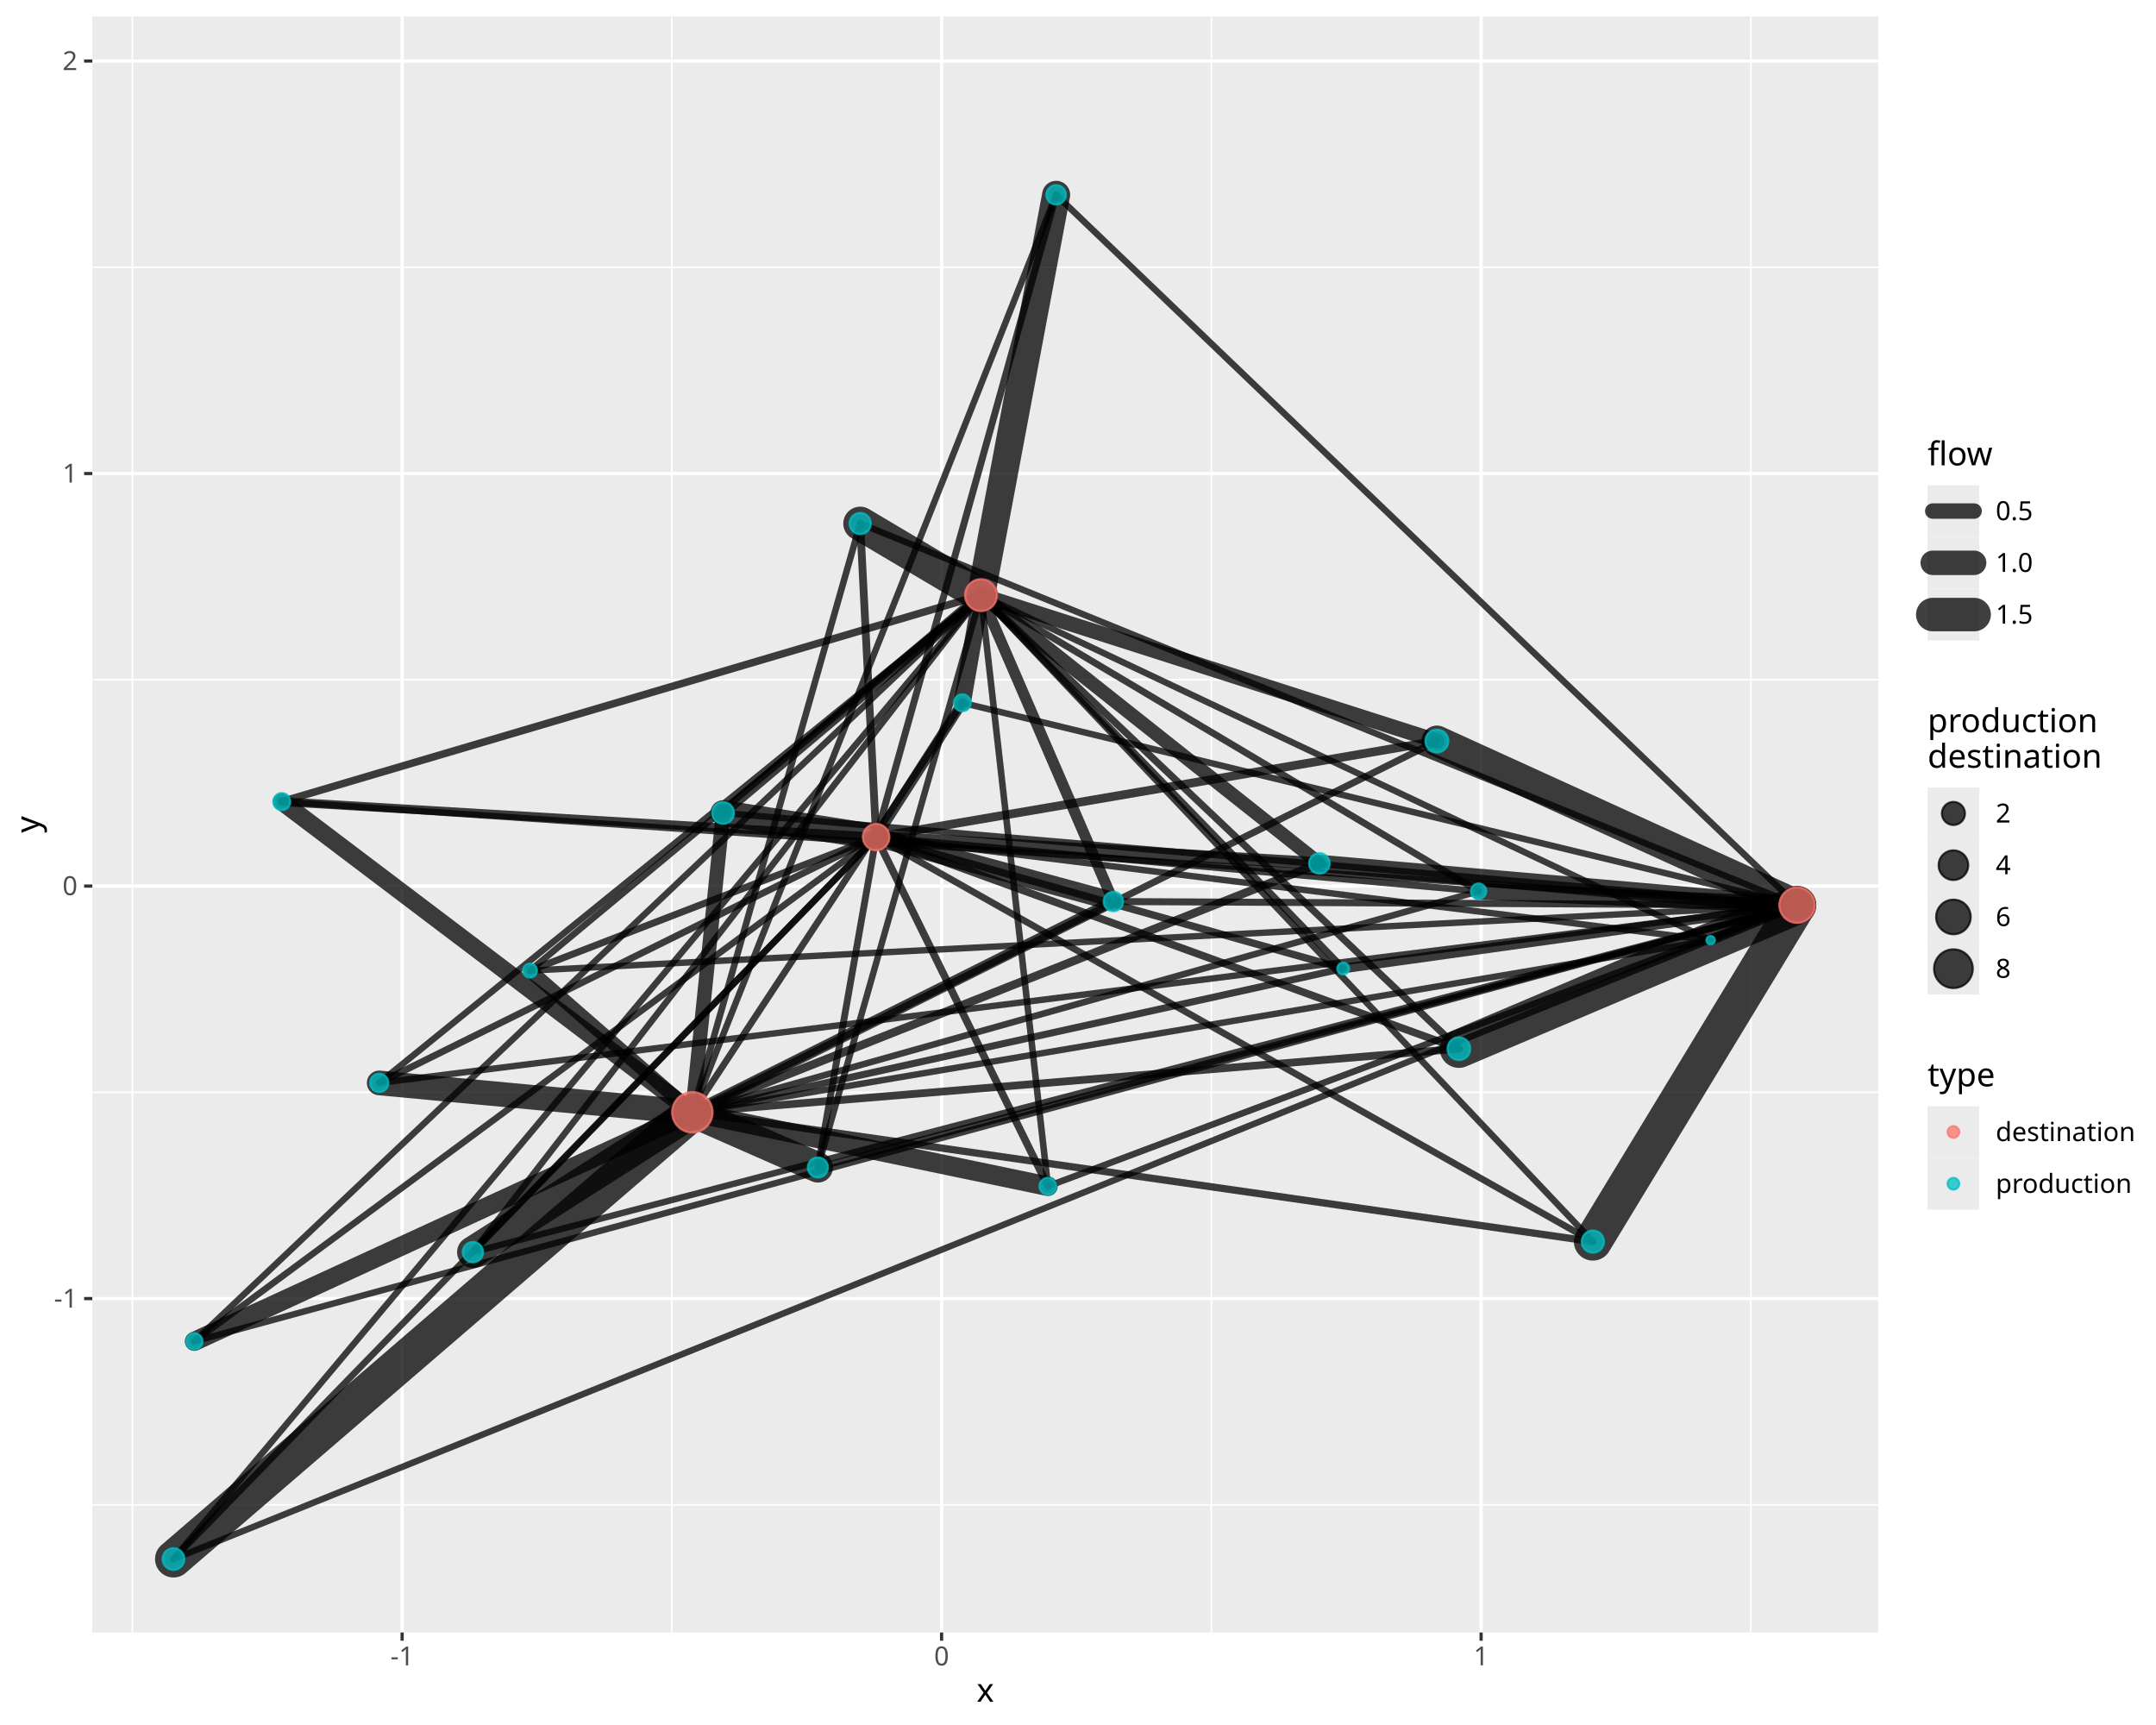
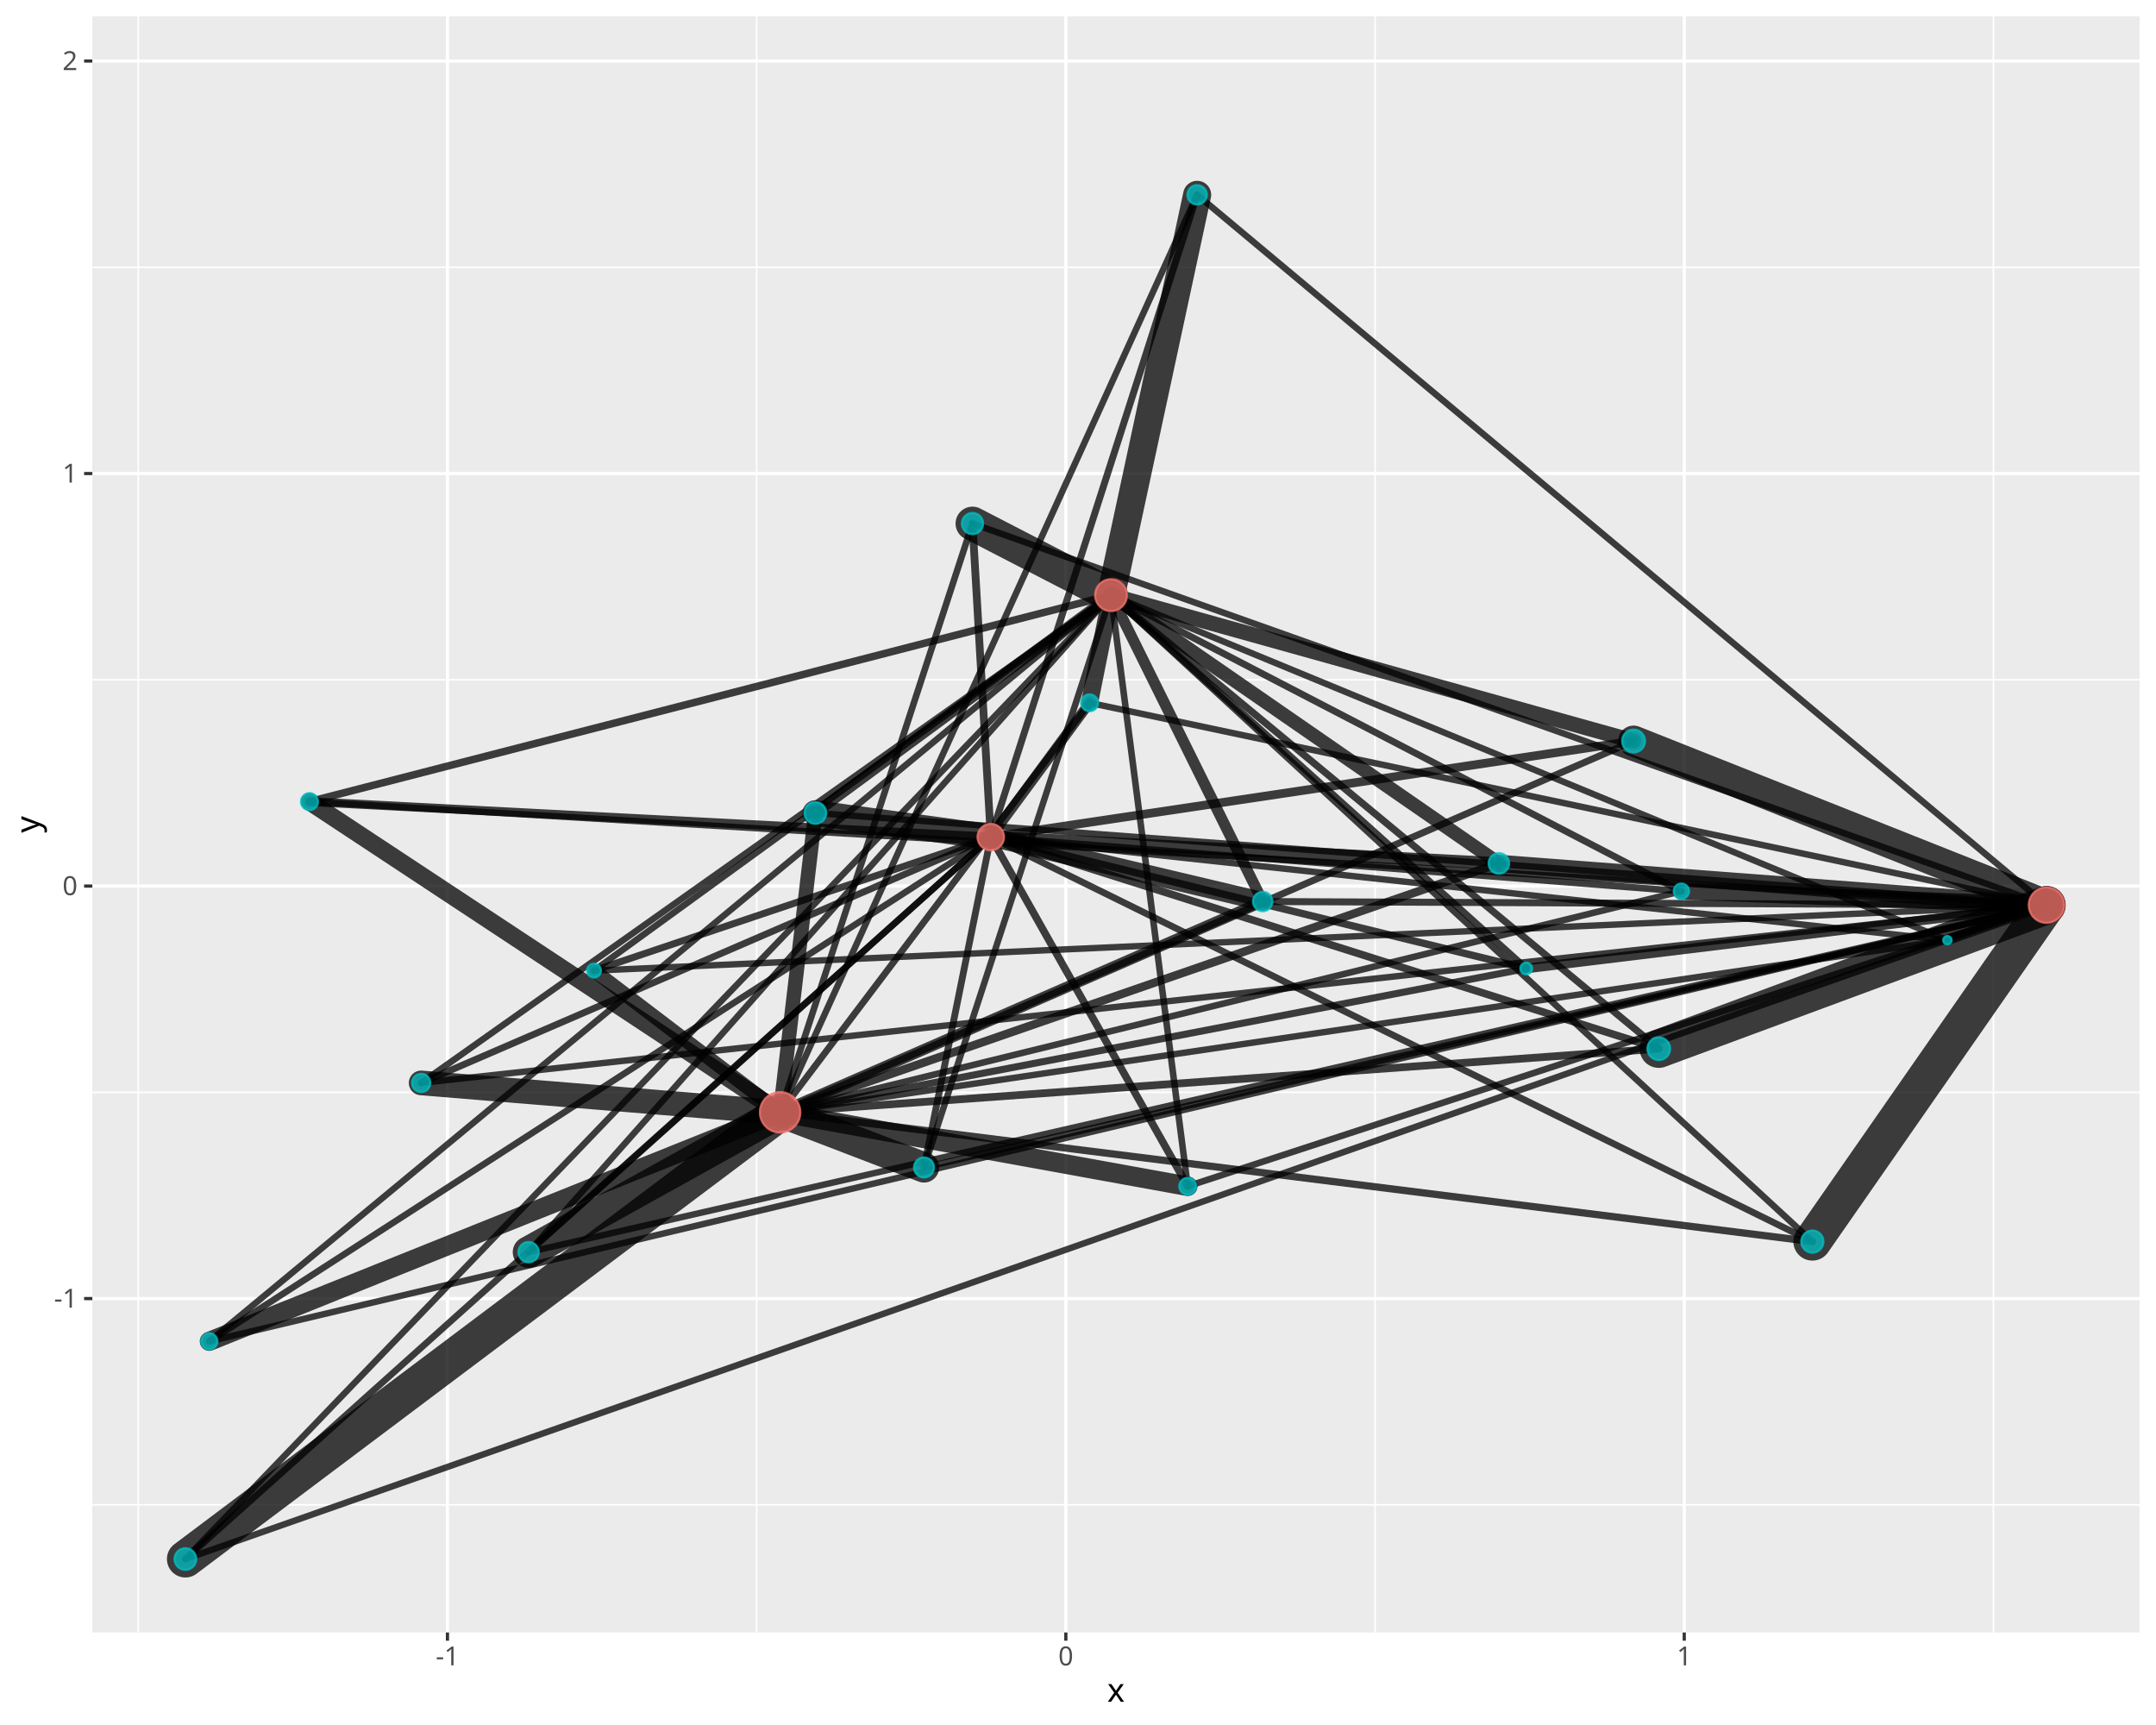
<svg xmlns="http://www.w3.org/2000/svg" class="svglite" data-engine-version="2.0" width="720.00pt" height="576.00pt" viewBox="0 0 720.00 576.00">
  <defs>
    <style type="text/css">
    .svglite line, .svglite polyline, .svglite polygon, .svglite path, .svglite rect, .svglite circle {
      fill: none;
      stroke: #000000;
      stroke-linecap: round;
      stroke-linejoin: round;
      stroke-miterlimit: 10.00;
    }
  </style>
  </defs>
  <rect width="100%" height="100%" style="stroke: none; fill: #FFFFFF;" />
  <defs>
    <clipPath id="cpMC4wMHw3MjAuMDB8MC4wMHw1NzYuMDA=">
      <rect x="0.00" y="0.00" width="720.00" height="576.00" />
    </clipPath>
  </defs>
  <g clip-path="url(#cpMC4wMHw3MjAuMDB8MC4wMHw1NzYuMDA=)">
    <rect x="0.00" y="0.00" width="720.00" height="576.00" style="stroke-width: 1.07; stroke: #FFFFFF; fill: #FFFFFF;" />
  </g>
  <defs>
-     <clipPath id="cpMzAuODN8NjI3LjI4fDUuNDh8NTQ1LjEx">
-       <rect x="30.83" y="5.48" width="596.45" height="539.63" />
+     <clipPath id="cpMzAuODN8NzE0LjUyfDUuNDh8NTQ1LjEx">
+       <rect x="30.83" y="5.48" width="683.69" height="539.63" />
    </clipPath>
  </defs>
-   <g clip-path="url(#cpMzAuODN8NjI3LjI4fDUuNDh8NTQ1LjEx)">
-     <rect x="30.83" y="5.48" width="596.45" height="539.63" style="stroke-width: 1.07; stroke: none; fill: #EBEBEB;" />
-     <polyline points="30.83,502.48 627.28,502.48 " style="stroke-width: 0.53; stroke: #FFFFFF; stroke-linecap: butt;" />
-     <polyline points="30.83,364.74 627.28,364.74 " style="stroke-width: 0.53; stroke: #FFFFFF; stroke-linecap: butt;" />
-     <polyline points="30.83,226.99 627.28,226.99 " style="stroke-width: 0.53; stroke: #FFFFFF; stroke-linecap: butt;" />
-     <polyline points="30.83,89.25 627.28,89.25 " style="stroke-width: 0.53; stroke: #FFFFFF; stroke-linecap: butt;" />
-     <polyline points="44.21,545.11 44.21,5.48 " style="stroke-width: 0.53; stroke: #FFFFFF; stroke-linecap: butt;" />
-     <polyline points="224.37,545.11 224.37,5.48 " style="stroke-width: 0.53; stroke: #FFFFFF; stroke-linecap: butt;" />
-     <polyline points="404.53,545.11 404.53,5.48 " style="stroke-width: 0.53; stroke: #FFFFFF; stroke-linecap: butt;" />
-     <polyline points="584.70,545.11 584.70,5.48 " style="stroke-width: 0.53; stroke: #FFFFFF; stroke-linecap: butt;" />
-     <polyline points="30.83,433.61 627.28,433.61 " style="stroke-width: 1.07; stroke: #FFFFFF; stroke-linecap: butt;" />
-     <polyline points="30.83,295.87 627.28,295.87 " style="stroke-width: 1.07; stroke: #FFFFFF; stroke-linecap: butt;" />
-     <polyline points="30.83,158.12 627.28,158.12 " style="stroke-width: 1.07; stroke: #FFFFFF; stroke-linecap: butt;" />
-     <polyline points="30.83,20.38 627.28,20.38 " style="stroke-width: 1.07; stroke: #FFFFFF; stroke-linecap: butt;" />
-     <polyline points="134.29,545.11 134.29,5.48 " style="stroke-width: 1.07; stroke: #FFFFFF; stroke-linecap: butt;" />
-     <polyline points="314.45,545.11 314.45,5.48 " style="stroke-width: 1.07; stroke: #FFFFFF; stroke-linecap: butt;" />
-     <polyline points="494.62,545.11 494.62,5.48 " style="stroke-width: 1.07; stroke: #FFFFFF; stroke-linecap: butt;" />
-     <line x1="64.92" y1="447.88" x2="600.16" y2="302.23" style="stroke-width: 2.13; stroke: #000000; stroke-opacity: 0.75;" />
-     <line x1="321.36" y1="234.68" x2="600.16" y2="302.23" style="stroke-width: 2.14; stroke: #000000; stroke-opacity: 0.75;" />
-     <line x1="176.99" y1="324.10" x2="600.16" y2="302.23" style="stroke-width: 2.13; stroke: #000000; stroke-opacity: 0.75;" />
-     <line x1="352.70" y1="65.06" x2="600.16" y2="302.23" style="stroke-width: 2.16; stroke: #000000; stroke-opacity: 0.75;" />
-     <line x1="571.28" y1="313.95" x2="600.16" y2="302.23" style="stroke-width: 3.32; stroke: #000000; stroke-opacity: 0.75;" />
-     <line x1="448.58" y1="323.40" x2="600.16" y2="302.23" style="stroke-width: 3.21; stroke: #000000; stroke-opacity: 0.75;" />
-     <line x1="440.61" y1="288.30" x2="600.16" y2="302.23" style="stroke-width: 5.79; stroke: #000000; stroke-opacity: 0.75;" />
-     <line x1="273.13" y1="389.83" x2="600.16" y2="302.23" style="stroke-width: 2.14; stroke: #000000; stroke-opacity: 0.75;" />
-     <line x1="349.96" y1="396.10" x2="600.16" y2="302.23" style="stroke-width: 2.17; stroke: #000000; stroke-opacity: 0.75;" />
-     <line x1="531.94" y1="414.59" x2="600.16" y2="302.23" style="stroke-width: 12.68; stroke: #000000; stroke-opacity: 0.75;" />
-     <line x1="371.81" y1="301.03" x2="600.16" y2="302.23" style="stroke-width: 2.33; stroke: #000000; stroke-opacity: 0.75;" />
-     <line x1="57.94" y1="520.58" x2="600.16" y2="302.23" style="stroke-width: 2.13; stroke: #000000; stroke-opacity: 0.75;" />
-     <line x1="241.47" y1="271.46" x2="600.16" y2="302.23" style="stroke-width: 2.14; stroke: #000000; stroke-opacity: 0.75;" />
-     <line x1="493.78" y1="297.59" x2="600.16" y2="302.23" style="stroke-width: 5.55; stroke: #000000; stroke-opacity: 0.75;" />
-     <line x1="487.20" y1="350.18" x2="600.16" y2="302.23" style="stroke-width: 12.80; stroke: #000000; stroke-opacity: 0.75;" />
-     <line x1="479.86" y1="247.44" x2="600.16" y2="302.23" style="stroke-width: 10.31; stroke: #000000; stroke-opacity: 0.75;" />
-     <line x1="287.26" y1="174.82" x2="600.16" y2="302.23" style="stroke-width: 2.14; stroke: #000000; stroke-opacity: 0.75;" />
-     <line x1="94.10" y1="267.68" x2="600.16" y2="302.23" style="stroke-width: 2.13; stroke: #000000; stroke-opacity: 0.75;" />
-     <line x1="157.93" y1="418.10" x2="600.16" y2="302.23" style="stroke-width: 2.13; stroke: #000000; stroke-opacity: 0.75;" />
-     <line x1="126.64" y1="361.60" x2="600.16" y2="302.23" style="stroke-width: 2.13; stroke: #000000; stroke-opacity: 0.75;" />
-     <line x1="64.92" y1="447.88" x2="292.59" y2="279.51" style="stroke-width: 2.17; stroke: #000000; stroke-opacity: 0.75;" />
-     <line x1="321.36" y1="234.68" x2="292.59" y2="279.51" style="stroke-width: 3.34; stroke: #000000; stroke-opacity: 0.75;" />
-     <line x1="176.99" y1="324.10" x2="292.59" y2="279.51" style="stroke-width: 2.32; stroke: #000000; stroke-opacity: 0.75;" />
-     <line x1="352.70" y1="65.06" x2="292.59" y2="279.51" style="stroke-width: 2.32; stroke: #000000; stroke-opacity: 0.75;" />
-     <line x1="571.28" y1="313.95" x2="292.59" y2="279.51" style="stroke-width: 2.13; stroke: #000000; stroke-opacity: 0.75;" />
-     <line x1="448.58" y1="323.40" x2="292.59" y2="279.51" style="stroke-width: 2.44; stroke: #000000; stroke-opacity: 0.75;" />
-     <line x1="440.61" y1="288.30" x2="292.59" y2="279.51" style="stroke-width: 4.14; stroke: #000000; stroke-opacity: 0.75;" />
-     <line x1="273.13" y1="389.83" x2="292.59" y2="279.51" style="stroke-width: 2.28; stroke: #000000; stroke-opacity: 0.75;" />
-     <line x1="349.96" y1="396.10" x2="292.59" y2="279.51" style="stroke-width: 2.52; stroke: #000000; stroke-opacity: 0.75;" />
-     <line x1="531.94" y1="414.59" x2="292.59" y2="279.51" style="stroke-width: 2.23; stroke: #000000; stroke-opacity: 0.75;" />
-     <line x1="371.81" y1="301.03" x2="292.59" y2="279.51" style="stroke-width: 6.29; stroke: #000000; stroke-opacity: 0.75;" />
-     <line x1="57.94" y1="520.58" x2="292.59" y2="279.51" style="stroke-width: 2.20; stroke: #000000; stroke-opacity: 0.75;" />
-     <line x1="241.47" y1="271.46" x2="292.59" y2="279.51" style="stroke-width: 8.52; stroke: #000000; stroke-opacity: 0.75;" />
-     <line x1="493.78" y1="297.59" x2="292.59" y2="279.51" style="stroke-width: 2.23; stroke: #000000; stroke-opacity: 0.75;" />
-     <line x1="487.20" y1="350.18" x2="292.59" y2="279.51" style="stroke-width: 2.52; stroke: #000000; stroke-opacity: 0.75;" />
-     <line x1="479.86" y1="247.44" x2="292.59" y2="279.51" style="stroke-width: 2.90; stroke: #000000; stroke-opacity: 0.75;" />
-     <line x1="287.26" y1="174.82" x2="292.59" y2="279.51" style="stroke-width: 2.60; stroke: #000000; stroke-opacity: 0.75;" />
-     <line x1="94.10" y1="267.68" x2="292.59" y2="279.51" style="stroke-width: 2.98; stroke: #000000; stroke-opacity: 0.75;" />
-     <line x1="157.93" y1="418.10" x2="292.59" y2="279.51" style="stroke-width: 2.19; stroke: #000000; stroke-opacity: 0.75;" />
-     <line x1="126.64" y1="361.60" x2="292.59" y2="279.51" style="stroke-width: 2.26; stroke: #000000; stroke-opacity: 0.75;" />
-     <line x1="64.92" y1="447.88" x2="231.21" y2="371.41" style="stroke-width: 6.38; stroke: #000000; stroke-opacity: 0.75;" />
-     <line x1="321.36" y1="234.68" x2="231.21" y2="371.41" style="stroke-width: 2.24; stroke: #000000; stroke-opacity: 0.75;" />
-     <line x1="176.99" y1="324.10" x2="231.21" y2="371.41" style="stroke-width: 4.68; stroke: #000000; stroke-opacity: 0.75;" />
-     <line x1="352.70" y1="65.06" x2="231.21" y2="371.41" style="stroke-width: 2.15; stroke: #000000; stroke-opacity: 0.75;" />
-     <line x1="571.28" y1="313.95" x2="231.21" y2="371.41" style="stroke-width: 2.13; stroke: #000000; stroke-opacity: 0.75;" />
-     <line x1="448.58" y1="323.40" x2="231.21" y2="371.41" style="stroke-width: 2.35; stroke: #000000; stroke-opacity: 0.75;" />
-     <line x1="440.61" y1="288.30" x2="231.21" y2="371.41" style="stroke-width: 2.80; stroke: #000000; stroke-opacity: 0.75;" />
-     <line x1="273.13" y1="389.83" x2="231.21" y2="371.41" style="stroke-width: 10.09; stroke: #000000; stroke-opacity: 0.75;" />
-     <line x1="349.96" y1="396.10" x2="231.21" y2="371.41" style="stroke-width: 6.53; stroke: #000000; stroke-opacity: 0.75;" />
-     <line x1="531.94" y1="414.59" x2="231.21" y2="371.41" style="stroke-width: 2.42; stroke: #000000; stroke-opacity: 0.75;" />
-     <line x1="371.81" y1="301.03" x2="231.21" y2="371.41" style="stroke-width: 3.65; stroke: #000000; stroke-opacity: 0.75;" />
-     <line x1="57.94" y1="520.58" x2="231.21" y2="371.41" style="stroke-width: 12.33; stroke: #000000; stroke-opacity: 0.75;" />
-     <line x1="241.47" y1="271.46" x2="231.21" y2="371.41" style="stroke-width: 4.81; stroke: #000000; stroke-opacity: 0.75;" />
-     <line x1="493.78" y1="297.59" x2="231.21" y2="371.41" style="stroke-width: 2.17; stroke: #000000; stroke-opacity: 0.75;" />
-     <line x1="487.20" y1="350.18" x2="231.21" y2="371.41" style="stroke-width: 2.58; stroke: #000000; stroke-opacity: 0.75;" />
-     <line x1="479.86" y1="247.44" x2="231.21" y2="371.41" style="stroke-width: 2.29; stroke: #000000; stroke-opacity: 0.75;" />
-     <line x1="287.26" y1="174.82" x2="231.21" y2="371.41" style="stroke-width: 2.19; stroke: #000000; stroke-opacity: 0.75;" />
-     <line x1="94.10" y1="267.68" x2="231.21" y2="371.41" style="stroke-width: 5.89; stroke: #000000; stroke-opacity: 0.75;" />
-     <line x1="157.93" y1="418.10" x2="231.21" y2="371.41" style="stroke-width: 10.57; stroke: #000000; stroke-opacity: 0.75;" />
-     <line x1="126.64" y1="361.60" x2="231.21" y2="371.41" style="stroke-width: 8.24; stroke: #000000; stroke-opacity: 0.75;" />
-     <line x1="64.92" y1="447.88" x2="327.61" y2="198.73" style="stroke-width: 2.14; stroke: #000000; stroke-opacity: 0.75;" />
-     <line x1="321.36" y1="234.68" x2="327.61" y2="198.73" style="stroke-width: 5.72; stroke: #000000; stroke-opacity: 0.75;" />
-     <line x1="176.99" y1="324.10" x2="327.61" y2="198.73" style="stroke-width: 2.16; stroke: #000000; stroke-opacity: 0.75;" />
-     <line x1="352.70" y1="65.06" x2="327.61" y2="198.73" style="stroke-width: 9.37; stroke: #000000; stroke-opacity: 0.75;" />
-     <line x1="571.28" y1="313.95" x2="327.61" y2="198.73" style="stroke-width: 2.13; stroke: #000000; stroke-opacity: 0.75;" />
-     <line x1="448.58" y1="323.40" x2="327.61" y2="198.73" style="stroke-width: 2.33; stroke: #000000; stroke-opacity: 0.75;" />
-     <line x1="440.61" y1="288.30" x2="327.61" y2="198.73" style="stroke-width: 4.58; stroke: #000000; stroke-opacity: 0.75;" />
-     <line x1="273.13" y1="389.83" x2="327.61" y2="198.73" style="stroke-width: 2.15; stroke: #000000; stroke-opacity: 0.75;" />
-     <line x1="349.96" y1="396.10" x2="327.61" y2="198.73" style="stroke-width: 2.18; stroke: #000000; stroke-opacity: 0.75;" />
-     <line x1="531.94" y1="414.59" x2="327.61" y2="198.73" style="stroke-width: 2.18; stroke: #000000; stroke-opacity: 0.75;" />
-     <line x1="371.81" y1="301.03" x2="327.61" y2="198.73" style="stroke-width: 3.69; stroke: #000000; stroke-opacity: 0.75;" />
-     <line x1="57.94" y1="520.58" x2="327.61" y2="198.73" style="stroke-width: 2.14; stroke: #000000; stroke-opacity: 0.75;" />
-     <line x1="241.47" y1="271.46" x2="327.61" y2="198.73" style="stroke-width: 3.53; stroke: #000000; stroke-opacity: 0.75;" />
-     <line x1="493.78" y1="297.59" x2="327.61" y2="198.73" style="stroke-width: 2.27; stroke: #000000; stroke-opacity: 0.75;" />
-     <line x1="487.20" y1="350.18" x2="327.61" y2="198.73" style="stroke-width: 2.37; stroke: #000000; stroke-opacity: 0.75;" />
-     <line x1="479.86" y1="247.44" x2="327.61" y2="198.73" style="stroke-width: 5.04; stroke: #000000; stroke-opacity: 0.75;" />
-     <line x1="287.26" y1="174.82" x2="327.61" y2="198.73" style="stroke-width: 11.29; stroke: #000000; stroke-opacity: 0.75;" />
-     <line x1="94.10" y1="267.68" x2="327.61" y2="198.73" style="stroke-width: 2.50; stroke: #000000; stroke-opacity: 0.75;" />
-     <line x1="157.93" y1="418.10" x2="327.61" y2="198.73" style="stroke-width: 2.14; stroke: #000000; stroke-opacity: 0.75;" />
-     <line x1="126.64" y1="361.60" x2="327.61" y2="198.73" style="stroke-width: 2.15; stroke: #000000; stroke-opacity: 0.75;" />
-     <circle cx="600.16" cy="302.23" r="5.94" style="stroke-width: 0.71; stroke: #F8766D; stroke-opacity: 0.75; fill: #F8766D; fill-opacity: 0.75;" />
-     <circle cx="292.59" cy="279.51" r="4.43" style="stroke-width: 0.71; stroke: #F8766D; stroke-opacity: 0.75; fill: #F8766D; fill-opacity: 0.75;" />
-     <circle cx="231.21" cy="371.41" r="6.76" style="stroke-width: 0.71; stroke: #F8766D; stroke-opacity: 0.75; fill: #F8766D; fill-opacity: 0.75;" />
-     <circle cx="327.61" cy="198.73" r="5.33" style="stroke-width: 0.71; stroke: #F8766D; stroke-opacity: 0.75; fill: #F8766D; fill-opacity: 0.75;" />
-     <circle cx="64.92" cy="447.88" r="2.72" style="stroke-width: 0.71; stroke: #00BFC4; stroke-opacity: 0.75; fill: #00BFC4; fill-opacity: 0.75;" />
-     <circle cx="321.36" cy="234.68" r="2.84" style="stroke-width: 0.71; stroke: #00BFC4; stroke-opacity: 0.75; fill: #00BFC4; fill-opacity: 0.75;" />
-     <circle cx="176.99" cy="324.10" r="2.34" style="stroke-width: 0.71; stroke: #00BFC4; stroke-opacity: 0.75; fill: #00BFC4; fill-opacity: 0.75;" />
-     <circle cx="352.70" cy="65.06" r="3.26" style="stroke-width: 0.71; stroke: #00BFC4; stroke-opacity: 0.75; fill: #00BFC4; fill-opacity: 0.75;" />
-     <circle cx="571.28" cy="313.95" r="1.42" style="stroke-width: 0.71; stroke: #00BFC4; stroke-opacity: 0.75; fill: #00BFC4; fill-opacity: 0.75;" />
-     <circle cx="448.58" cy="323.40" r="1.99" style="stroke-width: 0.71; stroke: #00BFC4; stroke-opacity: 0.75; fill: #00BFC4; fill-opacity: 0.75;" />
-     <circle cx="440.61" cy="288.30" r="3.45" style="stroke-width: 0.71; stroke: #00BFC4; stroke-opacity: 0.75; fill: #00BFC4; fill-opacity: 0.75;" />
-     <circle cx="273.13" cy="389.83" r="3.36" style="stroke-width: 0.71; stroke: #00BFC4; stroke-opacity: 0.75; fill: #00BFC4; fill-opacity: 0.75;" />
-     <circle cx="349.96" cy="396.10" r="2.83" style="stroke-width: 0.71; stroke: #00BFC4; stroke-opacity: 0.75; fill: #00BFC4; fill-opacity: 0.75;" />
-     <circle cx="531.94" cy="414.59" r="3.72" style="stroke-width: 0.71; stroke: #00BFC4; stroke-opacity: 0.75; fill: #00BFC4; fill-opacity: 0.75;" />
-     <circle cx="371.81" cy="301.03" r="3.26" style="stroke-width: 0.71; stroke: #00BFC4; stroke-opacity: 0.75; fill: #00BFC4; fill-opacity: 0.75;" />
-     <circle cx="57.94" cy="520.58" r="3.64" style="stroke-width: 0.71; stroke: #00BFC4; stroke-opacity: 0.75; fill: #00BFC4; fill-opacity: 0.75;" />
-     <circle cx="241.47" cy="271.46" r="3.66" style="stroke-width: 0.71; stroke: #00BFC4; stroke-opacity: 0.75; fill: #00BFC4; fill-opacity: 0.75;" />
-     <circle cx="493.78" cy="297.59" r="2.58" style="stroke-width: 0.71; stroke: #00BFC4; stroke-opacity: 0.75; fill: #00BFC4; fill-opacity: 0.75;" />
-     <circle cx="487.20" cy="350.18" r="3.81" style="stroke-width: 0.71; stroke: #00BFC4; stroke-opacity: 0.75; fill: #00BFC4; fill-opacity: 0.75;" />
-     <circle cx="479.86" cy="247.44" r="3.84" style="stroke-width: 0.71; stroke: #00BFC4; stroke-opacity: 0.75; fill: #00BFC4; fill-opacity: 0.75;" />
-     <circle cx="287.26" cy="174.82" r="3.56" style="stroke-width: 0.71; stroke: #00BFC4; stroke-opacity: 0.75; fill: #00BFC4; fill-opacity: 0.75;" />
-     <circle cx="94.10" cy="267.68" r="2.85" style="stroke-width: 0.71; stroke: #00BFC4; stroke-opacity: 0.75; fill: #00BFC4; fill-opacity: 0.75;" />
-     <circle cx="157.93" cy="418.10" r="3.41" style="stroke-width: 0.71; stroke: #00BFC4; stroke-opacity: 0.75; fill: #00BFC4; fill-opacity: 0.75;" />
-     <circle cx="126.64" cy="361.60" r="3.07" style="stroke-width: 0.71; stroke: #00BFC4; stroke-opacity: 0.75; fill: #00BFC4; fill-opacity: 0.75;" />
+   <g clip-path="url(#cpMzAuODN8NzE0LjUyfDUuNDh8NTQ1LjEx)">
+     <rect x="30.83" y="5.48" width="683.69" height="539.63" style="stroke-width: 1.07; stroke: none; fill: #EBEBEB;" />
+     <polyline points="30.83,502.48 714.52,502.48 " style="stroke-width: 0.53; stroke: #FFFFFF; stroke-linecap: butt;" />
+     <polyline points="30.83,364.74 714.52,364.74 " style="stroke-width: 0.53; stroke: #FFFFFF; stroke-linecap: butt;" />
+     <polyline points="30.83,226.99 714.52,226.99 " style="stroke-width: 0.53; stroke: #FFFFFF; stroke-linecap: butt;" />
+     <polyline points="30.83,89.25 714.52,89.25 " style="stroke-width: 0.53; stroke: #FFFFFF; stroke-linecap: butt;" />
+     <polyline points="46.17,545.11 46.17,5.48 " style="stroke-width: 0.53; stroke: #FFFFFF; stroke-linecap: butt;" />
+     <polyline points="252.68,545.11 252.68,5.48 " style="stroke-width: 0.53; stroke: #FFFFFF; stroke-linecap: butt;" />
+     <polyline points="459.20,545.11 459.20,5.48 " style="stroke-width: 0.53; stroke: #FFFFFF; stroke-linecap: butt;" />
+     <polyline points="665.71,545.11 665.71,5.48 " style="stroke-width: 0.53; stroke: #FFFFFF; stroke-linecap: butt;" />
+     <polyline points="30.83,433.61 714.52,433.61 " style="stroke-width: 1.07; stroke: #FFFFFF; stroke-linecap: butt;" />
+     <polyline points="30.83,295.87 714.52,295.87 " style="stroke-width: 1.07; stroke: #FFFFFF; stroke-linecap: butt;" />
+     <polyline points="30.83,158.12 714.52,158.12 " style="stroke-width: 1.07; stroke: #FFFFFF; stroke-linecap: butt;" />
+     <polyline points="30.83,20.38 714.52,20.38 " style="stroke-width: 1.07; stroke: #FFFFFF; stroke-linecap: butt;" />
+     <polyline points="149.43,545.11 149.43,5.48 " style="stroke-width: 1.07; stroke: #FFFFFF; stroke-linecap: butt;" />
+     <polyline points="355.94,545.11 355.94,5.48 " style="stroke-width: 1.07; stroke: #FFFFFF; stroke-linecap: butt;" />
+     <polyline points="562.46,545.11 562.46,5.48 " style="stroke-width: 1.07; stroke: #FFFFFF; stroke-linecap: butt;" />
+     <line x1="69.90" y1="447.88" x2="683.44" y2="302.23" style="stroke-width: 2.13; stroke: #000000; stroke-opacity: 0.75;" />
+     <line x1="363.86" y1="234.68" x2="683.44" y2="302.23" style="stroke-width: 2.14; stroke: #000000; stroke-opacity: 0.75;" />
+     <line x1="198.36" y1="324.10" x2="683.44" y2="302.23" style="stroke-width: 2.13; stroke: #000000; stroke-opacity: 0.75;" />
+     <line x1="399.79" y1="65.06" x2="683.44" y2="302.23" style="stroke-width: 2.16; stroke: #000000; stroke-opacity: 0.75;" />
+     <line x1="650.34" y1="313.95" x2="683.44" y2="302.23" style="stroke-width: 3.32; stroke: #000000; stroke-opacity: 0.75;" />
+     <line x1="509.69" y1="323.40" x2="683.44" y2="302.23" style="stroke-width: 3.21; stroke: #000000; stroke-opacity: 0.75;" />
+     <line x1="500.55" y1="288.30" x2="683.44" y2="302.23" style="stroke-width: 5.79; stroke: #000000; stroke-opacity: 0.75;" />
+     <line x1="308.58" y1="389.83" x2="683.44" y2="302.23" style="stroke-width: 2.14; stroke: #000000; stroke-opacity: 0.75;" />
+     <line x1="396.64" y1="396.10" x2="683.44" y2="302.23" style="stroke-width: 2.17; stroke: #000000; stroke-opacity: 0.75;" />
+     <line x1="605.24" y1="414.59" x2="683.44" y2="302.23" style="stroke-width: 12.68; stroke: #000000; stroke-opacity: 0.75;" />
+     <line x1="421.68" y1="301.03" x2="683.44" y2="302.23" style="stroke-width: 2.33; stroke: #000000; stroke-opacity: 0.75;" />
+     <line x1="61.91" y1="520.58" x2="683.44" y2="302.23" style="stroke-width: 2.13; stroke: #000000; stroke-opacity: 0.75;" />
+     <line x1="272.28" y1="271.46" x2="683.44" y2="302.23" style="stroke-width: 2.14; stroke: #000000; stroke-opacity: 0.75;" />
+     <line x1="561.50" y1="297.59" x2="683.44" y2="302.23" style="stroke-width: 5.55; stroke: #000000; stroke-opacity: 0.75;" />
+     <line x1="553.95" y1="350.18" x2="683.44" y2="302.23" style="stroke-width: 12.80; stroke: #000000; stroke-opacity: 0.75;" />
+     <line x1="545.54" y1="247.44" x2="683.44" y2="302.23" style="stroke-width: 10.31; stroke: #000000; stroke-opacity: 0.75;" />
+     <line x1="324.76" y1="174.82" x2="683.44" y2="302.23" style="stroke-width: 2.14; stroke: #000000; stroke-opacity: 0.75;" />
+     <line x1="103.36" y1="267.68" x2="683.44" y2="302.23" style="stroke-width: 2.13; stroke: #000000; stroke-opacity: 0.75;" />
+     <line x1="176.52" y1="418.10" x2="683.44" y2="302.23" style="stroke-width: 2.13; stroke: #000000; stroke-opacity: 0.75;" />
+     <line x1="140.65" y1="361.60" x2="683.44" y2="302.23" style="stroke-width: 2.13; stroke: #000000; stroke-opacity: 0.75;" />
+     <line x1="69.90" y1="447.88" x2="330.87" y2="279.51" style="stroke-width: 2.17; stroke: #000000; stroke-opacity: 0.75;" />
+     <line x1="363.86" y1="234.68" x2="330.87" y2="279.51" style="stroke-width: 3.34; stroke: #000000; stroke-opacity: 0.75;" />
+     <line x1="198.36" y1="324.10" x2="330.87" y2="279.51" style="stroke-width: 2.32; stroke: #000000; stroke-opacity: 0.75;" />
+     <line x1="399.79" y1="65.06" x2="330.87" y2="279.51" style="stroke-width: 2.32; stroke: #000000; stroke-opacity: 0.75;" />
+     <line x1="650.34" y1="313.95" x2="330.87" y2="279.51" style="stroke-width: 2.13; stroke: #000000; stroke-opacity: 0.75;" />
+     <line x1="509.69" y1="323.40" x2="330.87" y2="279.51" style="stroke-width: 2.44; stroke: #000000; stroke-opacity: 0.75;" />
+     <line x1="500.55" y1="288.30" x2="330.87" y2="279.51" style="stroke-width: 4.14; stroke: #000000; stroke-opacity: 0.75;" />
+     <line x1="308.58" y1="389.83" x2="330.87" y2="279.51" style="stroke-width: 2.28; stroke: #000000; stroke-opacity: 0.75;" />
+     <line x1="396.64" y1="396.10" x2="330.87" y2="279.51" style="stroke-width: 2.52; stroke: #000000; stroke-opacity: 0.75;" />
+     <line x1="605.24" y1="414.59" x2="330.87" y2="279.51" style="stroke-width: 2.23; stroke: #000000; stroke-opacity: 0.75;" />
+     <line x1="421.68" y1="301.03" x2="330.87" y2="279.51" style="stroke-width: 6.29; stroke: #000000; stroke-opacity: 0.75;" />
+     <line x1="61.91" y1="520.58" x2="330.87" y2="279.51" style="stroke-width: 2.20; stroke: #000000; stroke-opacity: 0.75;" />
+     <line x1="272.28" y1="271.46" x2="330.87" y2="279.51" style="stroke-width: 8.52; stroke: #000000; stroke-opacity: 0.75;" />
+     <line x1="561.50" y1="297.59" x2="330.87" y2="279.51" style="stroke-width: 2.23; stroke: #000000; stroke-opacity: 0.75;" />
+     <line x1="553.95" y1="350.18" x2="330.87" y2="279.51" style="stroke-width: 2.52; stroke: #000000; stroke-opacity: 0.75;" />
+     <line x1="545.54" y1="247.44" x2="330.87" y2="279.51" style="stroke-width: 2.90; stroke: #000000; stroke-opacity: 0.75;" />
+     <line x1="324.76" y1="174.82" x2="330.87" y2="279.51" style="stroke-width: 2.60; stroke: #000000; stroke-opacity: 0.75;" />
+     <line x1="103.36" y1="267.68" x2="330.87" y2="279.51" style="stroke-width: 2.98; stroke: #000000; stroke-opacity: 0.75;" />
+     <line x1="176.52" y1="418.10" x2="330.87" y2="279.51" style="stroke-width: 2.19; stroke: #000000; stroke-opacity: 0.75;" />
+     <line x1="140.65" y1="361.60" x2="330.87" y2="279.51" style="stroke-width: 2.26; stroke: #000000; stroke-opacity: 0.75;" />
+     <line x1="69.90" y1="447.88" x2="260.52" y2="371.41" style="stroke-width: 6.38; stroke: #000000; stroke-opacity: 0.75;" />
+     <line x1="363.86" y1="234.68" x2="260.52" y2="371.41" style="stroke-width: 2.24; stroke: #000000; stroke-opacity: 0.75;" />
+     <line x1="198.36" y1="324.10" x2="260.52" y2="371.41" style="stroke-width: 4.68; stroke: #000000; stroke-opacity: 0.75;" />
+     <line x1="399.79" y1="65.06" x2="260.52" y2="371.41" style="stroke-width: 2.15; stroke: #000000; stroke-opacity: 0.75;" />
+     <line x1="650.34" y1="313.95" x2="260.52" y2="371.41" style="stroke-width: 2.13; stroke: #000000; stroke-opacity: 0.75;" />
+     <line x1="509.69" y1="323.40" x2="260.52" y2="371.41" style="stroke-width: 2.35; stroke: #000000; stroke-opacity: 0.75;" />
+     <line x1="500.55" y1="288.30" x2="260.52" y2="371.41" style="stroke-width: 2.80; stroke: #000000; stroke-opacity: 0.75;" />
+     <line x1="308.58" y1="389.83" x2="260.52" y2="371.41" style="stroke-width: 10.09; stroke: #000000; stroke-opacity: 0.75;" />
+     <line x1="396.64" y1="396.10" x2="260.52" y2="371.41" style="stroke-width: 6.53; stroke: #000000; stroke-opacity: 0.75;" />
+     <line x1="605.24" y1="414.59" x2="260.52" y2="371.41" style="stroke-width: 2.42; stroke: #000000; stroke-opacity: 0.75;" />
+     <line x1="421.68" y1="301.03" x2="260.52" y2="371.41" style="stroke-width: 3.65; stroke: #000000; stroke-opacity: 0.75;" />
+     <line x1="61.91" y1="520.58" x2="260.52" y2="371.41" style="stroke-width: 12.33; stroke: #000000; stroke-opacity: 0.75;" />
+     <line x1="272.28" y1="271.46" x2="260.52" y2="371.41" style="stroke-width: 4.81; stroke: #000000; stroke-opacity: 0.75;" />
+     <line x1="561.50" y1="297.59" x2="260.52" y2="371.41" style="stroke-width: 2.17; stroke: #000000; stroke-opacity: 0.75;" />
+     <line x1="553.95" y1="350.18" x2="260.52" y2="371.41" style="stroke-width: 2.58; stroke: #000000; stroke-opacity: 0.75;" />
+     <line x1="545.54" y1="247.44" x2="260.52" y2="371.41" style="stroke-width: 2.29; stroke: #000000; stroke-opacity: 0.75;" />
+     <line x1="324.76" y1="174.82" x2="260.52" y2="371.41" style="stroke-width: 2.19; stroke: #000000; stroke-opacity: 0.75;" />
+     <line x1="103.36" y1="267.68" x2="260.52" y2="371.41" style="stroke-width: 5.89; stroke: #000000; stroke-opacity: 0.75;" />
+     <line x1="176.52" y1="418.10" x2="260.52" y2="371.41" style="stroke-width: 10.57; stroke: #000000; stroke-opacity: 0.75;" />
+     <line x1="140.65" y1="361.60" x2="260.52" y2="371.41" style="stroke-width: 8.24; stroke: #000000; stroke-opacity: 0.75;" />
+     <line x1="69.90" y1="447.88" x2="371.03" y2="198.73" style="stroke-width: 2.14; stroke: #000000; stroke-opacity: 0.75;" />
+     <line x1="363.86" y1="234.68" x2="371.03" y2="198.73" style="stroke-width: 5.72; stroke: #000000; stroke-opacity: 0.75;" />
+     <line x1="198.36" y1="324.10" x2="371.03" y2="198.73" style="stroke-width: 2.16; stroke: #000000; stroke-opacity: 0.75;" />
+     <line x1="399.79" y1="65.06" x2="371.03" y2="198.73" style="stroke-width: 9.37; stroke: #000000; stroke-opacity: 0.75;" />
+     <line x1="650.34" y1="313.95" x2="371.03" y2="198.73" style="stroke-width: 2.13; stroke: #000000; stroke-opacity: 0.75;" />
+     <line x1="509.69" y1="323.40" x2="371.03" y2="198.73" style="stroke-width: 2.33; stroke: #000000; stroke-opacity: 0.75;" />
+     <line x1="500.55" y1="288.30" x2="371.03" y2="198.73" style="stroke-width: 4.58; stroke: #000000; stroke-opacity: 0.75;" />
+     <line x1="308.58" y1="389.83" x2="371.03" y2="198.73" style="stroke-width: 2.15; stroke: #000000; stroke-opacity: 0.75;" />
+     <line x1="396.64" y1="396.10" x2="371.03" y2="198.73" style="stroke-width: 2.18; stroke: #000000; stroke-opacity: 0.75;" />
+     <line x1="605.24" y1="414.59" x2="371.03" y2="198.73" style="stroke-width: 2.18; stroke: #000000; stroke-opacity: 0.75;" />
+     <line x1="421.68" y1="301.03" x2="371.03" y2="198.73" style="stroke-width: 3.69; stroke: #000000; stroke-opacity: 0.75;" />
+     <line x1="61.91" y1="520.58" x2="371.03" y2="198.73" style="stroke-width: 2.14; stroke: #000000; stroke-opacity: 0.75;" />
+     <line x1="272.28" y1="271.46" x2="371.03" y2="198.73" style="stroke-width: 3.53; stroke: #000000; stroke-opacity: 0.75;" />
+     <line x1="561.50" y1="297.59" x2="371.03" y2="198.73" style="stroke-width: 2.27; stroke: #000000; stroke-opacity: 0.75;" />
+     <line x1="553.95" y1="350.18" x2="371.03" y2="198.73" style="stroke-width: 2.37; stroke: #000000; stroke-opacity: 0.75;" />
+     <line x1="545.54" y1="247.44" x2="371.03" y2="198.73" style="stroke-width: 5.04; stroke: #000000; stroke-opacity: 0.75;" />
+     <line x1="324.76" y1="174.82" x2="371.03" y2="198.73" style="stroke-width: 11.29; stroke: #000000; stroke-opacity: 0.75;" />
+     <line x1="103.36" y1="267.68" x2="371.03" y2="198.73" style="stroke-width: 2.50; stroke: #000000; stroke-opacity: 0.75;" />
+     <line x1="176.52" y1="418.10" x2="371.03" y2="198.73" style="stroke-width: 2.14; stroke: #000000; stroke-opacity: 0.75;" />
+     <line x1="140.65" y1="361.60" x2="371.03" y2="198.73" style="stroke-width: 2.15; stroke: #000000; stroke-opacity: 0.75;" />
+     <circle cx="683.44" cy="302.23" r="5.94" style="stroke-width: 0.71; stroke: #F8766D; stroke-opacity: 0.75; fill: #F8766D; fill-opacity: 0.75;" />
+     <circle cx="330.87" cy="279.51" r="4.43" style="stroke-width: 0.71; stroke: #F8766D; stroke-opacity: 0.75; fill: #F8766D; fill-opacity: 0.75;" />
+     <circle cx="260.52" cy="371.41" r="6.76" style="stroke-width: 0.71; stroke: #F8766D; stroke-opacity: 0.75; fill: #F8766D; fill-opacity: 0.75;" />
+     <circle cx="371.03" cy="198.73" r="5.33" style="stroke-width: 0.71; stroke: #F8766D; stroke-opacity: 0.75; fill: #F8766D; fill-opacity: 0.75;" />
+     <circle cx="69.90" cy="447.88" r="2.72" style="stroke-width: 0.71; stroke: #00BFC4; stroke-opacity: 0.75; fill: #00BFC4; fill-opacity: 0.75;" />
+     <circle cx="363.86" cy="234.68" r="2.84" style="stroke-width: 0.71; stroke: #00BFC4; stroke-opacity: 0.75; fill: #00BFC4; fill-opacity: 0.75;" />
+     <circle cx="198.36" cy="324.10" r="2.34" style="stroke-width: 0.71; stroke: #00BFC4; stroke-opacity: 0.75; fill: #00BFC4; fill-opacity: 0.75;" />
+     <circle cx="399.79" cy="65.06" r="3.26" style="stroke-width: 0.71; stroke: #00BFC4; stroke-opacity: 0.75; fill: #00BFC4; fill-opacity: 0.75;" />
+     <circle cx="650.34" cy="313.95" r="1.42" style="stroke-width: 0.71; stroke: #00BFC4; stroke-opacity: 0.75; fill: #00BFC4; fill-opacity: 0.75;" />
+     <circle cx="509.69" cy="323.40" r="1.99" style="stroke-width: 0.71; stroke: #00BFC4; stroke-opacity: 0.75; fill: #00BFC4; fill-opacity: 0.75;" />
+     <circle cx="500.55" cy="288.30" r="3.45" style="stroke-width: 0.71; stroke: #00BFC4; stroke-opacity: 0.75; fill: #00BFC4; fill-opacity: 0.75;" />
+     <circle cx="308.58" cy="389.83" r="3.36" style="stroke-width: 0.71; stroke: #00BFC4; stroke-opacity: 0.75; fill: #00BFC4; fill-opacity: 0.75;" />
+     <circle cx="396.64" cy="396.10" r="2.83" style="stroke-width: 0.71; stroke: #00BFC4; stroke-opacity: 0.75; fill: #00BFC4; fill-opacity: 0.75;" />
+     <circle cx="605.24" cy="414.59" r="3.72" style="stroke-width: 0.71; stroke: #00BFC4; stroke-opacity: 0.75; fill: #00BFC4; fill-opacity: 0.75;" />
+     <circle cx="421.68" cy="301.03" r="3.26" style="stroke-width: 0.71; stroke: #00BFC4; stroke-opacity: 0.75; fill: #00BFC4; fill-opacity: 0.75;" />
+     <circle cx="61.91" cy="520.58" r="3.64" style="stroke-width: 0.71; stroke: #00BFC4; stroke-opacity: 0.75; fill: #00BFC4; fill-opacity: 0.75;" />
+     <circle cx="272.28" cy="271.46" r="3.66" style="stroke-width: 0.71; stroke: #00BFC4; stroke-opacity: 0.75; fill: #00BFC4; fill-opacity: 0.75;" />
+     <circle cx="561.50" cy="297.59" r="2.58" style="stroke-width: 0.71; stroke: #00BFC4; stroke-opacity: 0.75; fill: #00BFC4; fill-opacity: 0.75;" />
+     <circle cx="553.95" cy="350.18" r="3.81" style="stroke-width: 0.71; stroke: #00BFC4; stroke-opacity: 0.75; fill: #00BFC4; fill-opacity: 0.75;" />
+     <circle cx="545.54" cy="247.44" r="3.84" style="stroke-width: 0.71; stroke: #00BFC4; stroke-opacity: 0.75; fill: #00BFC4; fill-opacity: 0.75;" />
+     <circle cx="324.76" cy="174.82" r="3.56" style="stroke-width: 0.71; stroke: #00BFC4; stroke-opacity: 0.75; fill: #00BFC4; fill-opacity: 0.75;" />
+     <circle cx="103.36" cy="267.68" r="2.85" style="stroke-width: 0.71; stroke: #00BFC4; stroke-opacity: 0.75; fill: #00BFC4; fill-opacity: 0.75;" />
+     <circle cx="176.52" cy="418.10" r="3.41" style="stroke-width: 0.71; stroke: #00BFC4; stroke-opacity: 0.75; fill: #00BFC4; fill-opacity: 0.75;" />
+     <circle cx="140.65" cy="361.60" r="3.07" style="stroke-width: 0.71; stroke: #00BFC4; stroke-opacity: 0.75; fill: #00BFC4; fill-opacity: 0.75;" />
  </g>
  <g clip-path="url(#cpMC4wMHw3MjAuMDB8MC4wMHw1NzYuMDA=)">
    <text x="25.90" y="436.64" text-anchor="end" style="font-size: 8.80px; fill: #4D4D4D; font-family: sans;" textLength="7.82px" lengthAdjust="spacingAndGlyphs">-1</text>
    <text x="25.90" y="298.89" text-anchor="end" style="font-size: 8.80px; fill: #4D4D4D; font-family: sans;" textLength="4.89px" lengthAdjust="spacingAndGlyphs">0</text>
    <text x="25.90" y="161.15" text-anchor="end" style="font-size: 8.80px; fill: #4D4D4D; font-family: sans;" textLength="4.89px" lengthAdjust="spacingAndGlyphs">1</text>
    <text x="25.90" y="23.41" text-anchor="end" style="font-size: 8.80px; fill: #4D4D4D; font-family: sans;" textLength="4.89px" lengthAdjust="spacingAndGlyphs">2</text>
    <polyline points="28.09,433.61 30.83,433.61 " style="stroke-width: 1.07; stroke: #333333; stroke-linecap: butt;" />
    <polyline points="28.09,295.87 30.83,295.87 " style="stroke-width: 1.07; stroke: #333333; stroke-linecap: butt;" />
    <polyline points="28.09,158.12 30.83,158.12 " style="stroke-width: 1.07; stroke: #333333; stroke-linecap: butt;" />
    <polyline points="28.09,20.38 30.83,20.38 " style="stroke-width: 1.07; stroke: #333333; stroke-linecap: butt;" />
-     <polyline points="134.29,547.85 134.29,545.11 " style="stroke-width: 1.07; stroke: #333333; stroke-linecap: butt;" />
-     <polyline points="314.45,547.85 314.45,545.11 " style="stroke-width: 1.07; stroke: #333333; stroke-linecap: butt;" />
-     <polyline points="494.62,547.85 494.62,545.11 " style="stroke-width: 1.07; stroke: #333333; stroke-linecap: butt;" />
-     <text x="134.29" y="556.10" text-anchor="middle" style="font-size: 8.80px; fill: #4D4D4D; font-family: sans;" textLength="7.82px" lengthAdjust="spacingAndGlyphs">-1</text>
-     <text x="314.45" y="556.10" text-anchor="middle" style="font-size: 8.80px; fill: #4D4D4D; font-family: sans;" textLength="4.89px" lengthAdjust="spacingAndGlyphs">0</text>
-     <text x="494.62" y="556.10" text-anchor="middle" style="font-size: 8.80px; fill: #4D4D4D; font-family: sans;" textLength="4.89px" lengthAdjust="spacingAndGlyphs">1</text>
-     <text x="329.05" y="568.24" text-anchor="middle" style="font-size: 11.00px; font-family: sans;" textLength="5.50px" lengthAdjust="spacingAndGlyphs">x</text>
+     <polyline points="149.43,547.85 149.43,545.11 " style="stroke-width: 1.07; stroke: #333333; stroke-linecap: butt;" />
+     <polyline points="355.94,547.85 355.94,545.11 " style="stroke-width: 1.07; stroke: #333333; stroke-linecap: butt;" />
+     <polyline points="562.46,547.85 562.46,545.11 " style="stroke-width: 1.07; stroke: #333333; stroke-linecap: butt;" />
+     <text x="149.43" y="556.10" text-anchor="middle" style="font-size: 8.80px; fill: #4D4D4D; font-family: sans;" textLength="7.82px" lengthAdjust="spacingAndGlyphs">-1</text>
+     <text x="355.94" y="556.10" text-anchor="middle" style="font-size: 8.80px; fill: #4D4D4D; font-family: sans;" textLength="4.89px" lengthAdjust="spacingAndGlyphs">0</text>
+     <text x="562.46" y="556.10" text-anchor="middle" style="font-size: 8.80px; fill: #4D4D4D; font-family: sans;" textLength="4.89px" lengthAdjust="spacingAndGlyphs">1</text>
+     <text x="372.67" y="568.24" text-anchor="middle" style="font-size: 11.00px; font-family: sans;" textLength="5.50px" lengthAdjust="spacingAndGlyphs">x</text>
    <text transform="translate(13.05,275.30) rotate(-90)" text-anchor="middle" style="font-size: 11.00px; font-family: sans;" textLength="5.50px" lengthAdjust="spacingAndGlyphs">y</text>
-     <rect x="638.23" y="141.20" width="45.95" height="78.13" style="stroke-width: 1.07; stroke: none; fill: #FFFFFF;" />
-     <text x="643.71" y="155.39" style="font-size: 11.00px; font-family: sans;" textLength="19.56px" lengthAdjust="spacingAndGlyphs">flow</text>
-     <rect x="643.71" y="162.01" width="17.28" height="17.28" style="stroke-width: 1.07; stroke: none; fill: #EBEBEB;" />
-     <line x1="645.44" y1="170.65" x2="659.27" y2="170.65" style="stroke-width: 5.15; stroke: #000000; stroke-opacity: 0.75;" />
-     <rect x="643.71" y="179.29" width="17.28" height="17.28" style="stroke-width: 1.07; stroke: none; fill: #EBEBEB;" />
-     <line x1="645.44" y1="187.93" x2="659.27" y2="187.93" style="stroke-width: 8.16; stroke: #000000; stroke-opacity: 0.75;" />
-     <rect x="643.71" y="196.57" width="17.28" height="17.28" style="stroke-width: 1.07; stroke: none; fill: #EBEBEB;" />
-     <line x1="645.44" y1="205.21" x2="659.27" y2="205.21" style="stroke-width: 11.18; stroke: #000000; stroke-opacity: 0.75;" />
-     <text x="666.47" y="173.68" style="font-size: 8.80px; font-family: sans;" textLength="12.23px" lengthAdjust="spacingAndGlyphs">0.5</text>
-     <text x="666.47" y="190.96" style="font-size: 8.80px; font-family: sans;" textLength="12.23px" lengthAdjust="spacingAndGlyphs">1.0</text>
-     <text x="666.47" y="208.24" style="font-size: 8.80px; font-family: sans;" textLength="12.23px" lengthAdjust="spacingAndGlyphs">1.5</text>
-     <rect x="638.23" y="230.29" width="64.17" height="107.29" style="stroke-width: 1.07; stroke: none; fill: #FFFFFF;" />
-     <text x="643.71" y="244.48" style="font-size: 11.00px; font-family: sans;" textLength="51.37px" lengthAdjust="spacingAndGlyphs">production</text>
-     <text x="643.71" y="256.36" style="font-size: 11.00px; font-family: sans;" textLength="53.21px" lengthAdjust="spacingAndGlyphs">destination</text>
-     <rect x="643.71" y="262.98" width="17.28" height="17.28" style="stroke-width: 1.07; stroke: none; fill: #EBEBEB;" />
-     <circle cx="652.35" cy="271.62" r="3.85" style="stroke-width: 0.71; stroke: #000000; stroke-opacity: 0.75; fill: #000000; fill-opacity: 0.75;" />
-     <rect x="643.71" y="280.26" width="17.28" height="17.28" style="stroke-width: 1.07; stroke: none; fill: #EBEBEB;" />
-     <circle cx="652.35" cy="288.90" r="4.94" style="stroke-width: 0.71; stroke: #000000; stroke-opacity: 0.75; fill: #000000; fill-opacity: 0.75;" />
-     <rect x="643.71" y="297.54" width="17.28" height="17.28" style="stroke-width: 1.07; stroke: none; fill: #EBEBEB;" />
-     <circle cx="652.35" cy="306.18" r="5.77" style="stroke-width: 0.71; stroke: #000000; stroke-opacity: 0.75; fill: #000000; fill-opacity: 0.75;" />
-     <rect x="643.71" y="314.82" width="17.28" height="17.28" style="stroke-width: 1.07; stroke: none; fill: #EBEBEB;" />
-     <circle cx="652.35" cy="323.46" r="6.46" style="stroke-width: 0.71; stroke: #000000; stroke-opacity: 0.75; fill: #000000; fill-opacity: 0.75;" />
-     <text x="666.47" y="274.65" style="font-size: 8.80px; font-family: sans;" textLength="4.89px" lengthAdjust="spacingAndGlyphs">2</text>
-     <text x="666.47" y="291.93" style="font-size: 8.80px; font-family: sans;" textLength="4.89px" lengthAdjust="spacingAndGlyphs">4</text>
-     <text x="666.47" y="309.21" style="font-size: 8.80px; font-family: sans;" textLength="4.89px" lengthAdjust="spacingAndGlyphs">6</text>
-     <text x="666.47" y="326.49" style="font-size: 8.80px; font-family: sans;" textLength="4.89px" lengthAdjust="spacingAndGlyphs">8</text>
-     <rect x="638.23" y="348.54" width="76.29" height="60.85" style="stroke-width: 1.07; stroke: none; fill: #FFFFFF;" />
-     <text x="643.71" y="362.73" style="font-size: 11.00px; font-family: sans;" textLength="20.80px" lengthAdjust="spacingAndGlyphs">type</text>
-     <rect x="643.71" y="369.35" width="17.28" height="17.28" style="stroke-width: 1.07; stroke: none; fill: #EBEBEB;" />
-     <circle cx="652.35" cy="377.99" r="1.95" style="stroke-width: 0.71; stroke: #F8766D; stroke-opacity: 0.75; fill: #F8766D; fill-opacity: 0.75;" />
-     <rect x="643.71" y="386.63" width="17.28" height="17.28" style="stroke-width: 1.07; stroke: none; fill: #EBEBEB;" />
-     <circle cx="652.35" cy="395.27" r="1.95" style="stroke-width: 0.71; stroke: #00BFC4; stroke-opacity: 0.75; fill: #00BFC4; fill-opacity: 0.75;" />
-     <text x="666.47" y="381.02" style="font-size: 8.80px; font-family: sans;" textLength="42.57px" lengthAdjust="spacingAndGlyphs">destination</text>
-     <text x="666.47" y="398.30" style="font-size: 8.80px; font-family: sans;" textLength="41.10px" lengthAdjust="spacingAndGlyphs">production</text>
  </g>
</svg>
